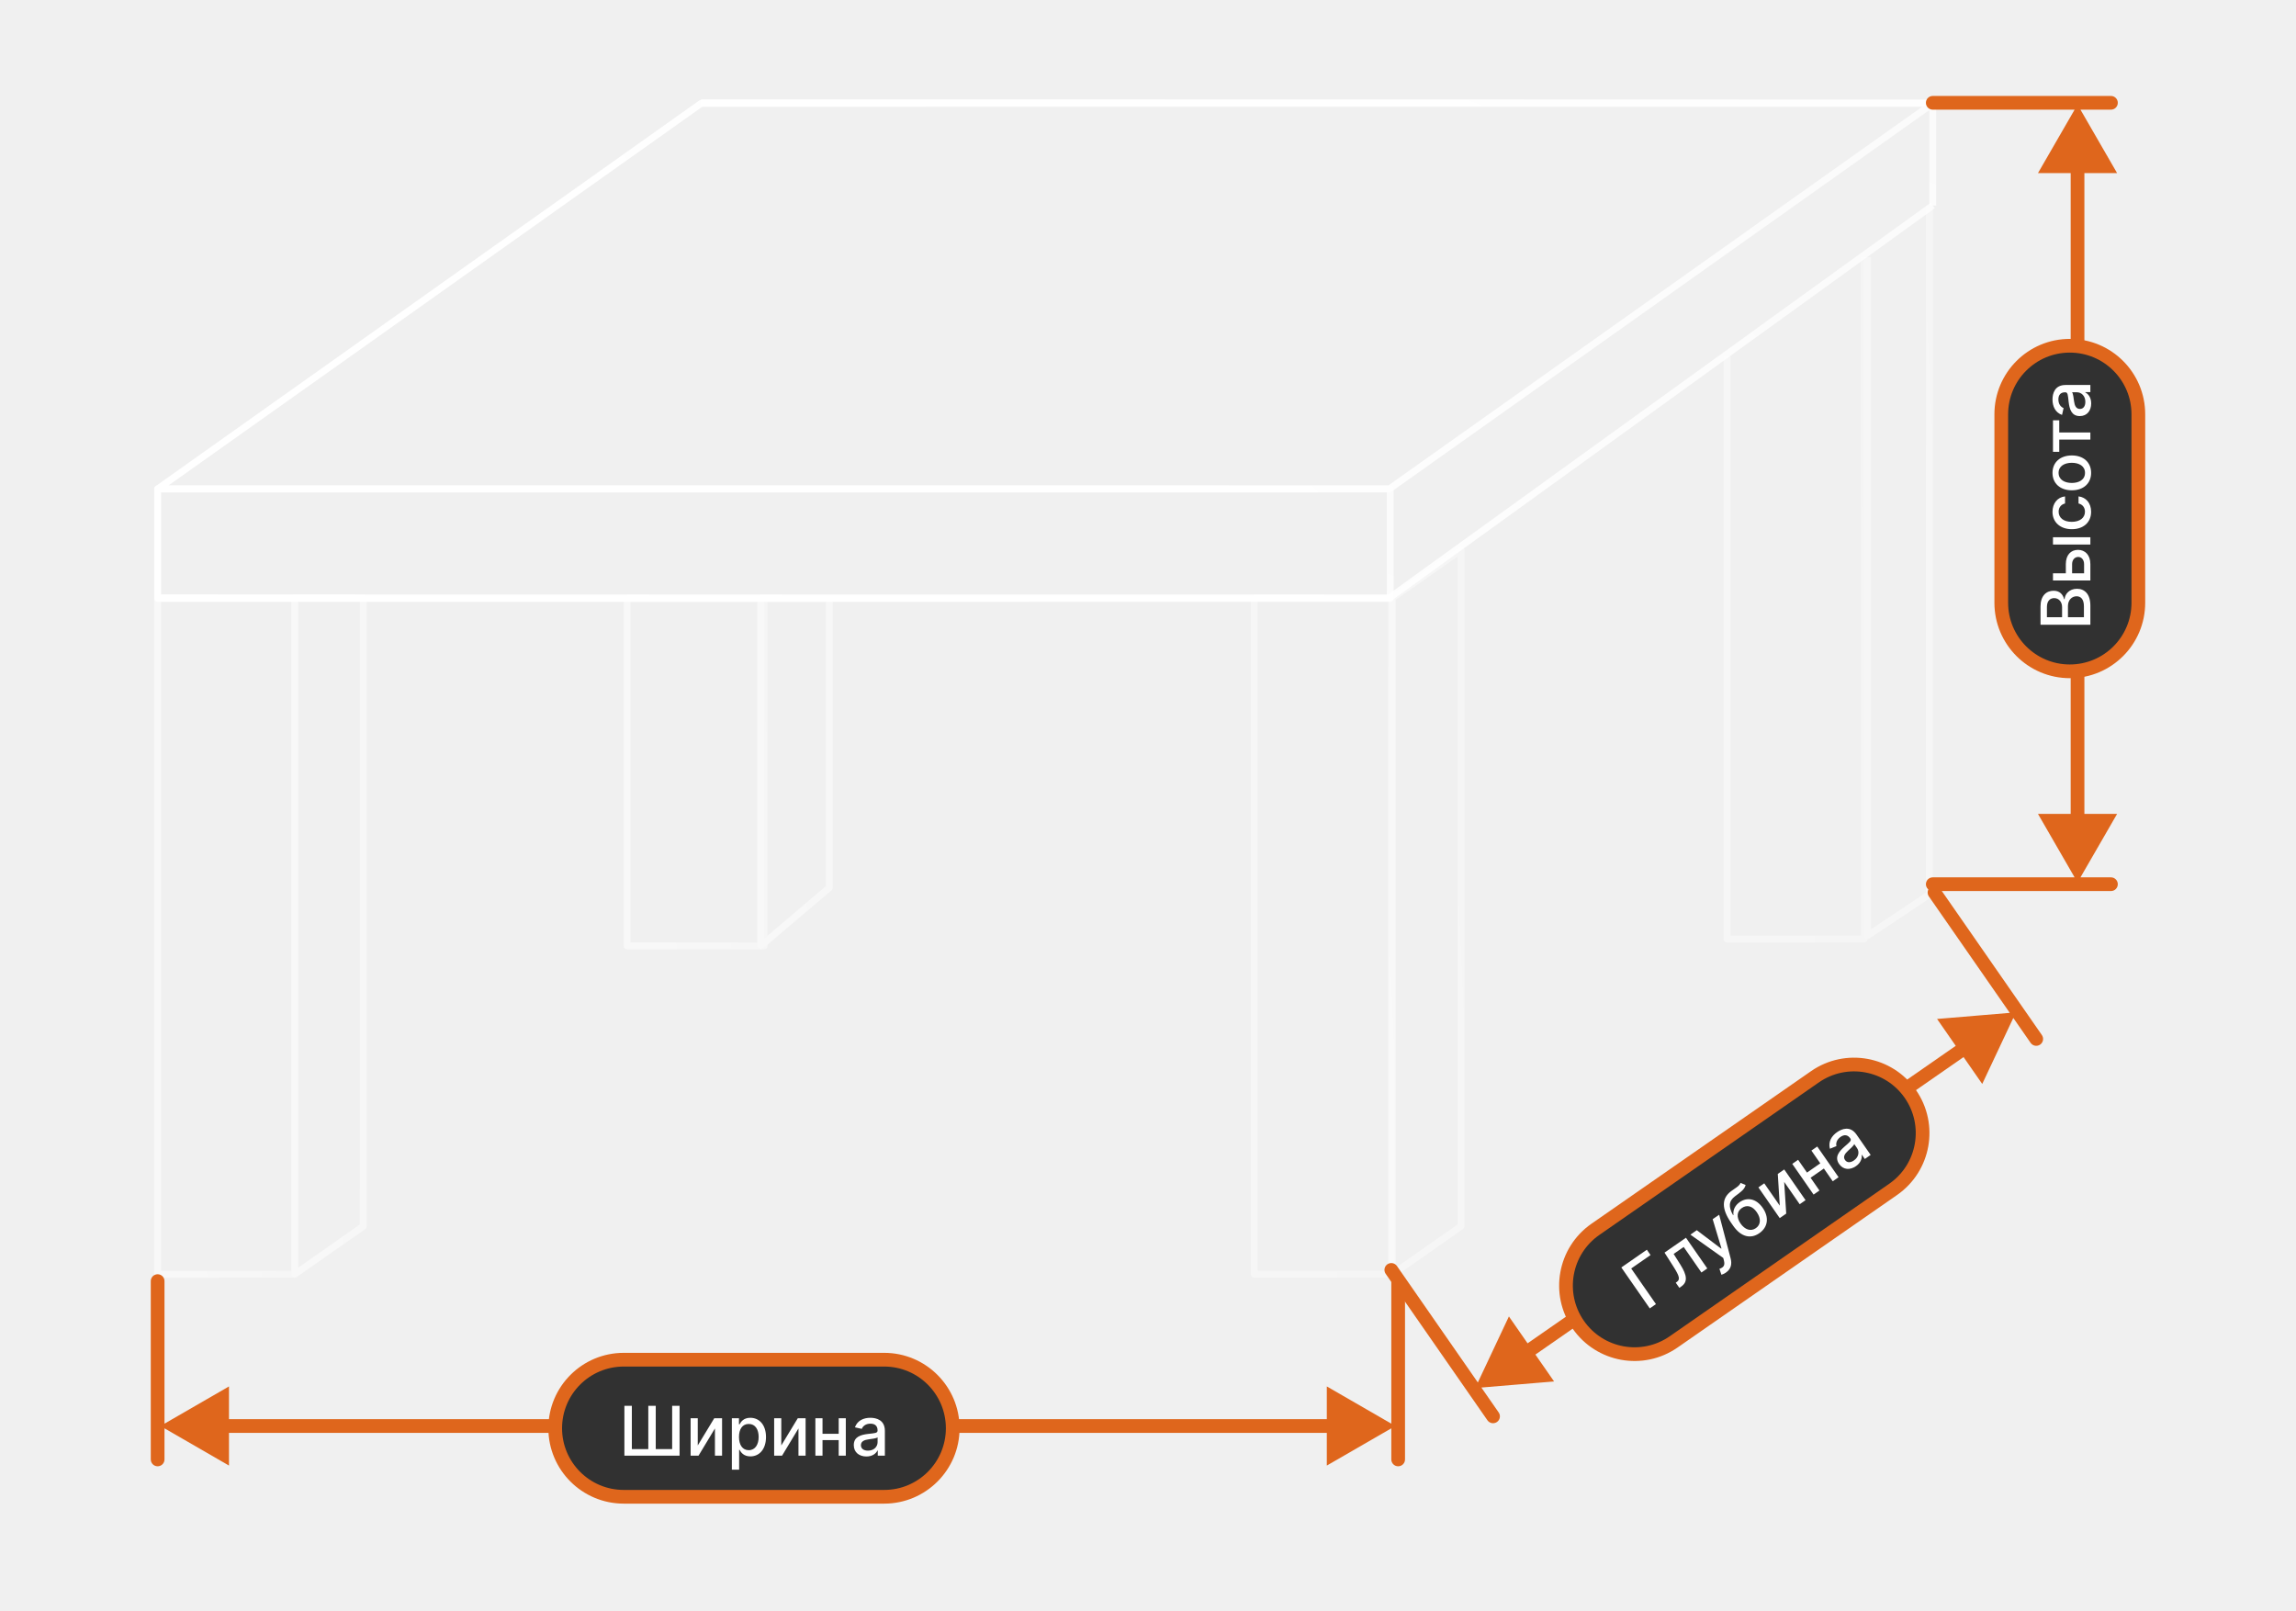
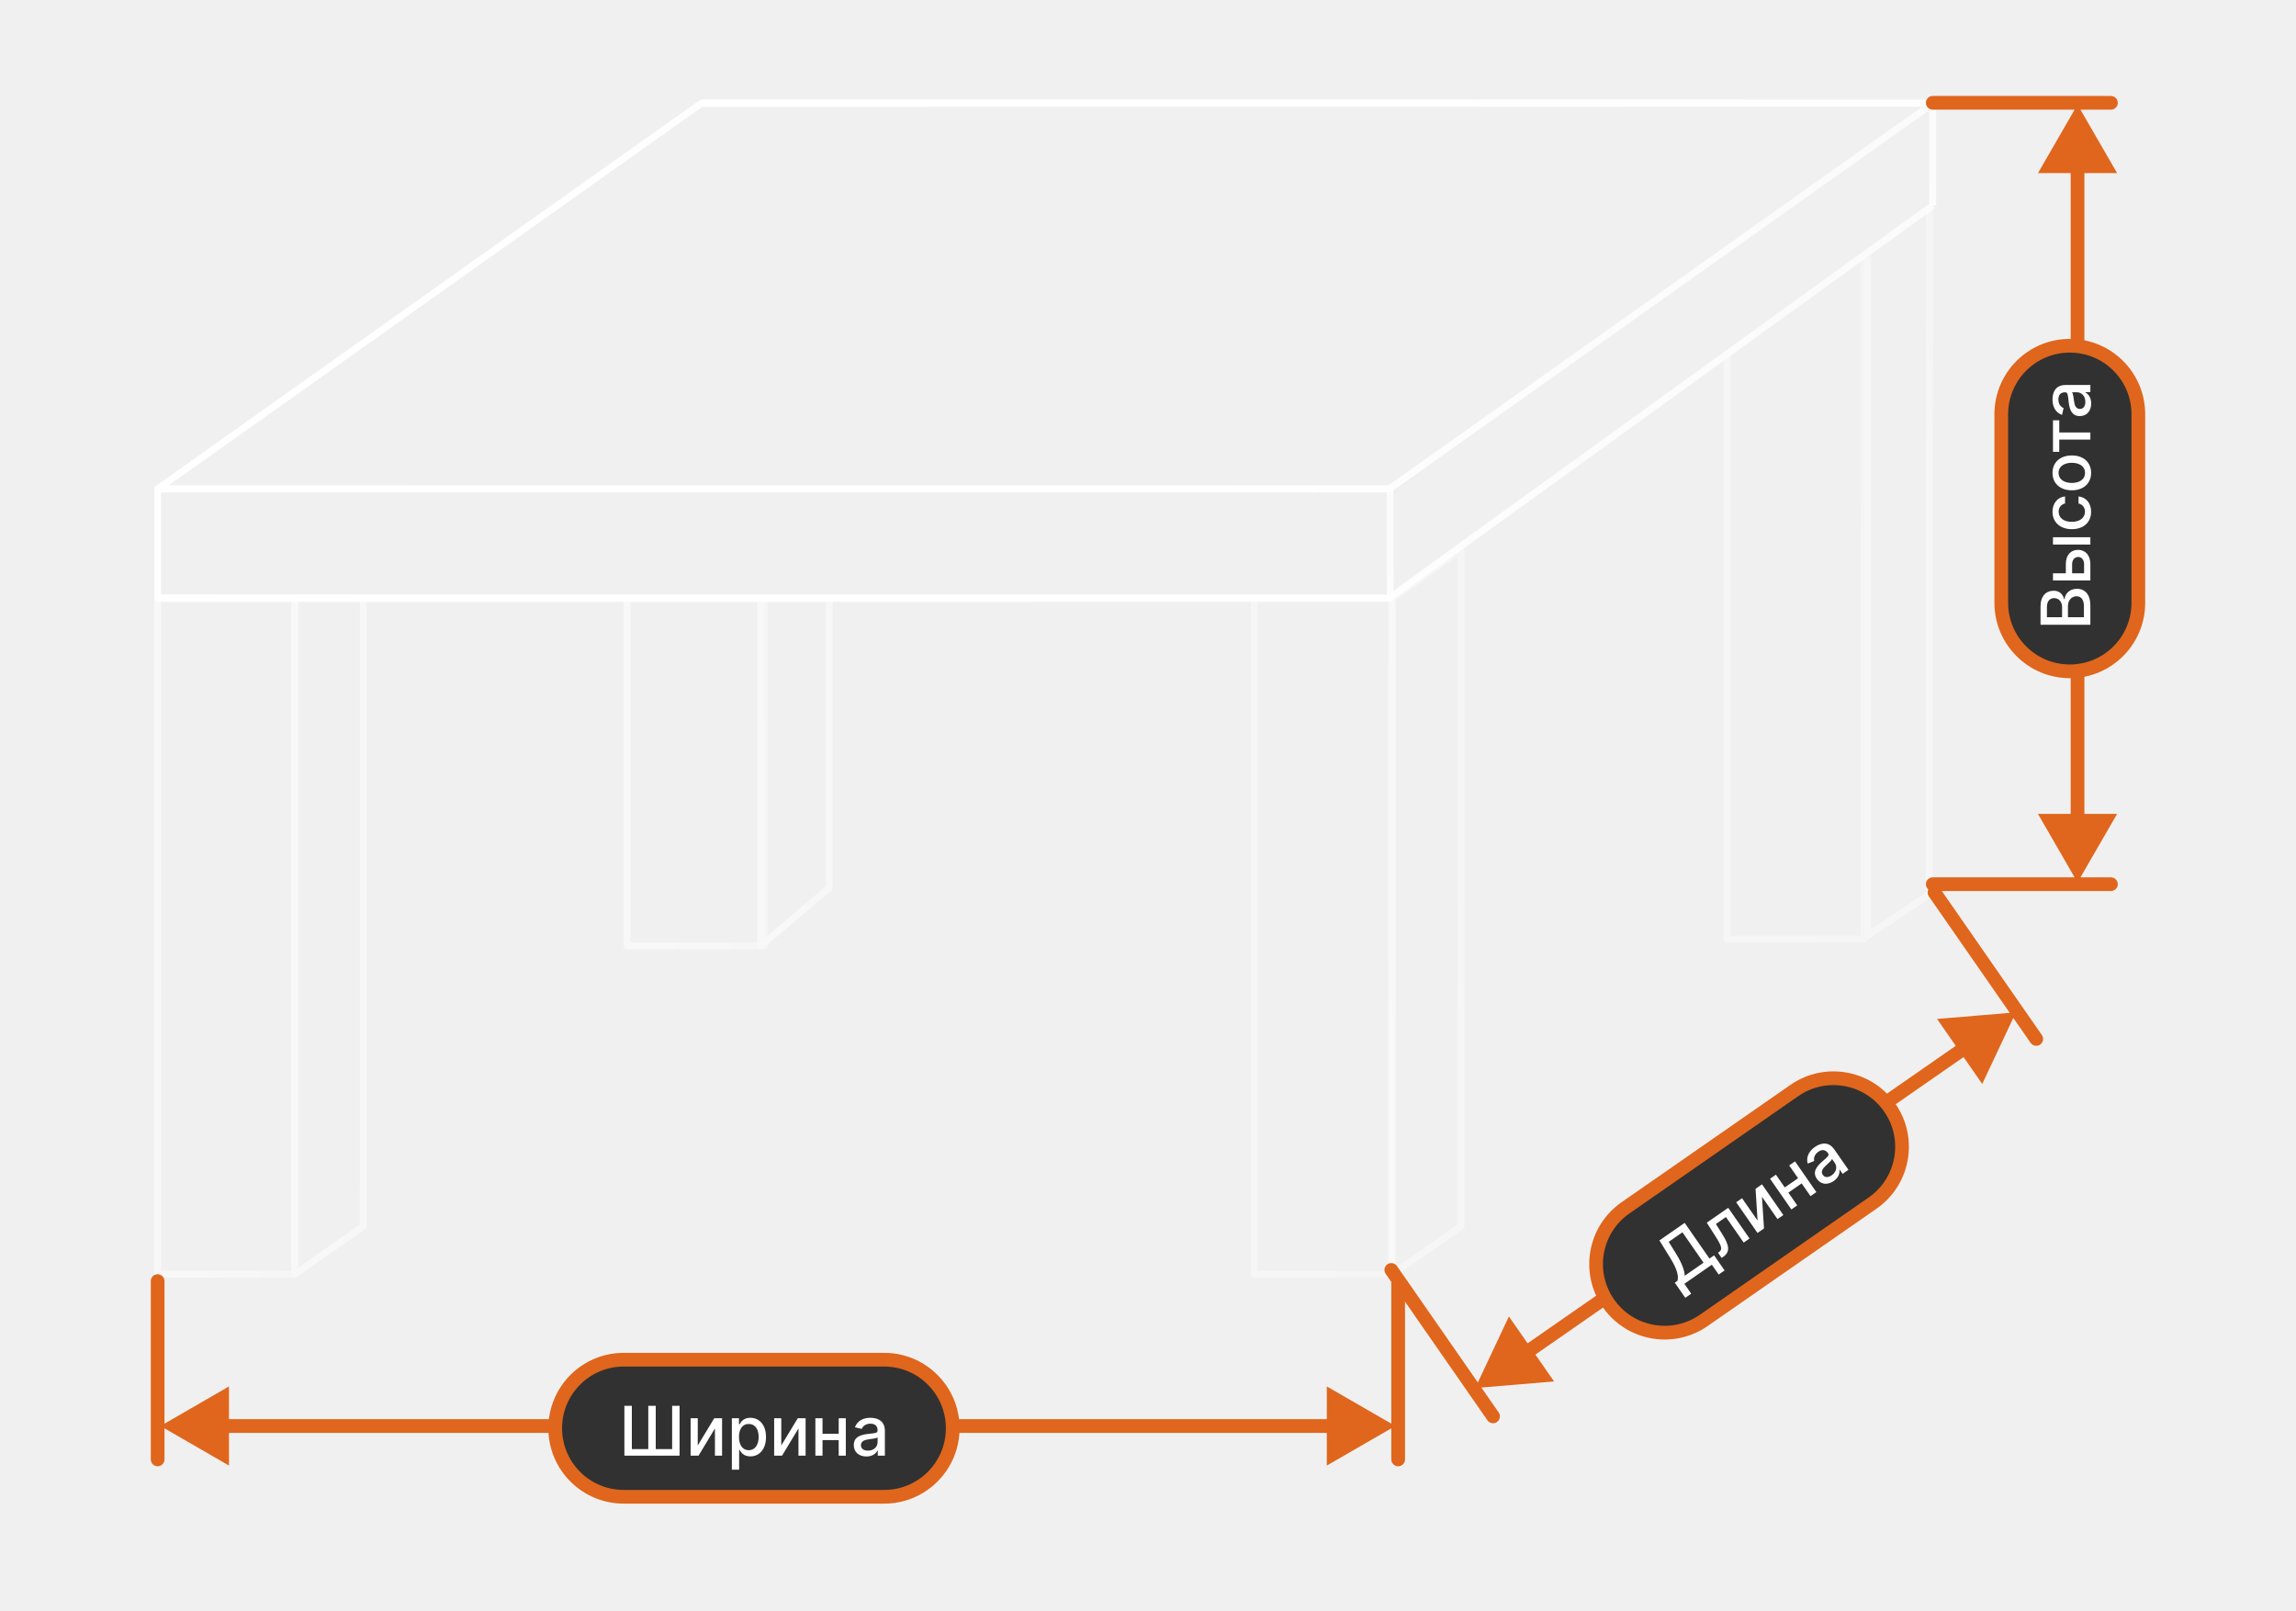
<svg xmlns="http://www.w3.org/2000/svg" width="335" height="235" viewBox="0 0 335 235" fill="none">
  <path d="M102.286 15.09H282L202.714 71.334H23L102.286 15.09Z" stroke="url(#paint0_linear)" stroke-linejoin="round" />
  <g opacity="0.5">
    <path d="M23 185.905H43L43 87.238H23L23 185.905Z" stroke="url(#paint1_linear)" stroke-linejoin="round" />
    <path d="M43 185.905L53 178.905L53 87.238H43L43 185.905Z" stroke="url(#paint2_linear)" stroke-linejoin="round" />
  </g>
  <g opacity="0.4">
    <path d="M183 185.905H203L203 87.238H183L183 185.905Z" stroke="url(#paint3_linear)" stroke-linejoin="round" />
  </g>
  <g opacity="0.4">
    <path d="M203.167 185.905L213.166 178.905L213.167 80.238L203.167 87.238L203.167 185.905Z" stroke="url(#paint4_linear)" stroke-linejoin="round" />
  </g>
  <g opacity="0.4">
    <path d="M272 37.5V137H252L252 51.945" stroke="url(#paint5_linear)" stroke-linejoin="round" />
    <path d="M281.5 30V130.5L272.5 136.5V37.5" stroke="url(#paint6_linear)" stroke-linejoin="round" />
  </g>
  <g opacity="0.5">
    <path d="M91.493 138H111.493L111.493 87.304H91.493L91.493 138Z" stroke="url(#paint7_linear)" stroke-linejoin="round" />
    <path d="M111 138L121 129.518L121 87.304H111L111 138Z" stroke="url(#paint8_linear)" stroke-linejoin="round" />
  </g>
  <path d="M282 29.976L202.714 87.238H23" stroke="url(#paint9_linear)" stroke-linejoin="round" />
  <path d="M23 71.334H202.842V87.304H23V71.334Z" stroke="url(#paint10_linear)" stroke-linejoin="round" />
  <path d="M102.286 15H282V29.976" stroke="url(#paint11_linear)" stroke-linejoin="round" />
  <path d="M282 14C281.448 14 281 14.448 281 15C281 15.552 281.448 16 282 16V14ZM308 16C308.552 16 309 15.552 309 15C309 14.448 308.552 14 308 14V16ZM308 130C308.552 130 309 129.552 309 129C309 128.448 308.552 128 308 128V130ZM282 128C281.448 128 281 128.448 281 129C281 129.552 281.448 130 282 130V128ZM303.125 15.258L297.351 25.258H308.899L303.125 15.258ZM303.125 128.742L308.899 118.742H297.351L303.125 128.742ZM282 16H303.125V14H282V16ZM303.125 16H308V14H303.125V16ZM308 128H303.125V130H308V128ZM303.125 128H282V130H303.125V128ZM302.125 24.258V119.742H304.125V24.258H302.125Z" fill="#DF661C" />
  <rect x="291.997" y="97.942" width="47.5" height="20" rx="10" transform="rotate(-90 291.997 97.9419)" fill="#313131" />
  <path d="M304.997 91.143V88.355C304.997 86.665 304.155 85.901 303.04 85.901C301.914 85.901 301.279 86.69 301.239 87.411H301.168C300.998 86.743 300.543 86.186 299.634 86.186C298.558 86.186 297.724 86.931 297.724 88.48V91.143H304.997ZM304.056 90.046H301.726V88.423C301.726 87.542 302.294 86.992 302.987 86.992C303.597 86.992 304.056 87.407 304.056 88.462V90.046ZM300.87 90.046H298.658V88.547C298.658 87.677 299.116 87.261 299.72 87.261C300.423 87.261 300.87 87.837 300.87 88.575V90.046ZM301.417 83.645H299.542V84.685H304.997V82.302C304.997 80.967 304.222 80.221 303.196 80.221C302.149 80.221 301.417 80.967 301.417 82.302V83.645ZM304.997 79.447V78.385H299.542V79.447H304.997ZM302.333 83.645V82.302C302.333 81.692 302.703 81.255 303.228 81.255C303.725 81.255 304.08 81.692 304.08 82.302V83.645H302.333ZM305.107 74.663C305.107 73.374 304.333 72.539 303.271 72.422V73.456C303.86 73.591 304.208 74.049 304.208 74.656C304.208 75.554 303.459 76.133 302.269 76.133C301.101 76.133 300.366 75.544 300.366 74.656C300.366 73.981 300.792 73.569 301.303 73.456V72.422C300.203 72.536 299.471 73.434 299.471 74.674C299.471 76.211 300.629 77.206 302.294 77.206C303.938 77.206 305.107 76.247 305.107 74.663ZM305.107 68.989C305.107 67.451 303.981 66.447 302.294 66.447C300.597 66.447 299.471 67.451 299.471 68.989C299.471 70.527 300.597 71.532 302.294 71.532C303.981 71.532 305.107 70.527 305.107 68.989ZM304.215 68.986C304.215 69.99 303.338 70.459 302.291 70.459C301.247 70.459 300.359 69.99 300.359 68.986C300.359 67.988 301.247 67.519 302.291 67.519C303.338 67.519 304.215 67.988 304.215 68.986ZM300.458 65.918V64.132H304.997V63.095H300.458V61.316H299.542V65.918H300.458ZM305.117 58.859C305.117 57.958 304.659 57.45 304.251 57.247V57.205H304.997V56.168H301.374C299.787 56.168 299.471 57.418 299.471 58.284C299.471 59.271 299.869 60.181 300.863 60.536L301.09 59.538C300.703 59.382 300.33 58.984 300.33 58.27C300.33 57.585 300.689 57.233 301.307 57.233H301.332C301.719 57.233 301.712 57.631 301.825 58.611C301.946 59.644 302.216 60.703 303.455 60.703C304.528 60.703 305.117 59.896 305.117 58.859ZM304.265 58.629C304.265 59.229 303.995 59.662 303.47 59.662C302.901 59.662 302.699 59.158 302.617 58.544C302.571 58.199 302.479 57.382 302.326 57.23H303.029C303.676 57.23 304.265 57.745 304.265 58.629Z" fill="white" />
  <rect x="291.997" y="97.942" width="47.5" height="20" rx="10" transform="rotate(-90 291.997 97.9419)" stroke="#DF661C" stroke-width="2" />
  <path d="M205 186.905C205 186.353 204.552 185.905 204 185.905C203.448 185.905 203 186.353 203 186.905H205ZM203 212.923C203 213.475 203.448 213.923 204 213.923C204.552 213.923 205 213.475 205 212.923H203ZM22 212.923C22 213.475 22.448 213.923 23 213.923C23.552 213.923 24 213.475 24 212.923H22ZM24 186.905C24 186.353 23.552 185.905 23 185.905C22.448 185.905 22 186.353 22 186.905H24ZM203.59 208.045L193.59 202.271V213.818L203.59 208.045ZM23.41 208.045L33.41 213.818V202.271L23.41 208.045ZM203 186.905V208.045H205V186.905H203ZM203 208.045V212.923H205V208.045H203ZM24 212.923V208.045H22V212.923H24ZM24 208.045V186.905H22V208.045H24ZM194.59 207.045H32.41V209.045H194.59V207.045Z" fill="#DF661C" />
  <rect x="81.008" y="198.372" width="58" height="20" rx="10" fill="#313131" />
  <path d="M91.103 205.099V212.372H99.154V205.099H98.071V211.42H95.677V205.099H94.591V211.42H92.19V205.099H91.103ZM101.807 210.884V206.918H100.766V212.372H101.92L104.314 208.402V212.372H105.354V206.918H104.211L101.807 210.884ZM106.782 214.418H107.844V211.523H107.907C108.099 211.871 108.49 212.479 109.484 212.479C110.805 212.479 111.764 211.42 111.764 209.655C111.764 207.887 110.791 206.847 109.474 206.847C108.461 206.847 108.096 207.464 107.907 207.802H107.819V206.918H106.782V214.418ZM107.822 209.645C107.822 208.505 108.319 207.748 109.246 207.748C110.209 207.748 110.692 208.562 110.692 209.645C110.692 210.739 110.194 211.573 109.246 211.573C108.334 211.573 107.822 210.792 107.822 209.645ZM113.994 210.884V206.918H112.954V212.372H114.108L116.501 208.402V212.372H117.542V206.918H116.398L113.994 210.884ZM120.01 206.918H118.969V212.372H120.01V210.106H122.371V212.372H123.408V206.918H122.371V209.187H120.01V206.918ZM126.416 212.493C127.318 212.493 127.826 212.035 128.028 211.626H128.071V212.372H129.108V208.75C129.108 207.163 127.858 206.847 126.991 206.847C126.004 206.847 125.095 207.244 124.74 208.239L125.738 208.466C125.894 208.079 126.292 207.706 127.005 207.706C127.691 207.706 128.042 208.065 128.042 208.682V208.707C128.042 209.094 127.645 209.087 126.665 209.201C125.631 209.322 124.573 209.592 124.573 210.831C124.573 211.903 125.379 212.493 126.416 212.493ZM126.647 211.641C126.047 211.641 125.613 211.371 125.613 210.845C125.613 210.277 126.118 210.074 126.732 209.993C127.077 209.947 127.893 209.854 128.046 209.702V210.405C128.046 211.051 127.531 211.641 126.647 211.641Z" fill="white" />
  <rect x="81.008" y="198.372" width="58" height="20" rx="10" stroke="#DF661C" stroke-width="2" />
  <path d="M283.076 129.64C282.761 129.186 282.138 129.074 281.684 129.389C281.231 129.704 281.118 130.327 281.433 130.781L283.076 129.64ZM296.279 152.148C296.594 152.602 297.217 152.714 297.671 152.399C298.124 152.084 298.236 151.461 297.921 151.007L296.279 152.148ZM217.024 207.211C217.339 207.665 217.962 207.777 218.416 207.462C218.869 207.147 218.982 206.524 218.667 206.07L217.024 207.211ZM203.821 184.703C203.506 184.249 202.883 184.137 202.429 184.452C201.976 184.767 201.864 185.39 202.179 185.844L203.821 184.703ZM294.137 147.696L282.63 148.66L289.219 158.143L294.137 147.696ZM215.241 202.51L226.748 201.546L220.159 192.063L215.241 202.51ZM281.433 130.781L293.495 148.142L295.138 147.001L283.076 129.64L281.433 130.781ZM293.495 148.142L296.279 152.148L297.921 151.007L295.138 147.001L293.495 148.142ZM218.667 206.07L215.883 202.064L214.241 203.205L217.024 207.211L218.667 206.07ZM215.883 202.064L203.821 184.703L202.179 185.844L214.241 203.205L215.883 202.064ZM286.175 152.01L222.062 196.553L223.203 198.196L287.316 153.652L286.175 152.01Z" fill="#DF661C" />
-   <rect x="224.571" y="185.055" width="59" height="20" rx="10" transform="rotate(-34.79 224.571 185.055)" fill="#313131" />
-   <path d="M240.286 182.328L236.562 184.916L240.712 190.888L241.613 190.262L238.002 185.065L240.825 183.104L240.286 182.328ZM245.029 187.889L245.309 187.695C246.286 187.016 246.142 186.043 245.183 184.513L244.195 182.942L245.659 181.925L248.249 185.652L249.103 185.059L245.991 180.579L242.864 182.751L244.164 184.789C245.069 186.21 245.16 186.678 244.662 187.024L244.501 187.136L245.029 187.889ZM251.824 185.659C252.544 185.158 252.738 184.466 252.507 183.58L250.837 177.225L249.889 177.871L251.17 182.135L251.123 182.167L247.574 179.479L246.64 180.128L251.432 183.527L251.531 183.899C251.723 184.648 251.445 184.915 250.876 185.116L251.162 185.976C251.299 185.95 251.561 185.841 251.824 185.659ZM253.95 172.576C253.853 172.903 253.52 173.134 253.054 173.453C252.917 173.548 252.769 173.652 252.607 173.768C251.175 174.806 251.158 176.349 252.58 178.397L252.888 178.84C254.031 180.485 255.449 180.784 256.7 179.914C257.951 179.045 258.158 177.613 257.19 176.219C256.233 174.842 254.908 174.634 253.829 175.384C253.179 175.836 252.829 176.49 252.922 177.246L252.867 177.285C252.178 176.082 252.213 175.223 253.161 174.521C254.003 173.897 254.55 173.521 254.694 172.876L253.95 172.576ZM256.195 179.18C255.454 179.695 254.59 179.417 253.948 178.493C253.33 177.577 253.415 176.748 254.141 176.244C254.879 175.731 255.689 175.938 256.319 176.845C256.964 177.773 256.924 178.674 256.195 179.18ZM259.679 175.899L257.416 172.641L256.561 173.235L259.673 177.715L260.621 177.056L260.322 172.43L262.587 175.691L263.441 175.097L260.329 170.617L259.39 171.27L259.679 175.899ZM262.356 169.209L261.501 169.803L264.614 174.282L265.468 173.689L264.175 171.828L266.115 170.481L267.408 172.341L268.259 171.75L265.147 167.27L264.295 167.862L265.59 169.725L263.651 171.073L262.356 169.209ZM270.798 170.133C271.539 169.618 271.695 168.952 271.628 168.501L271.663 168.477L272.088 169.089L272.94 168.498L270.873 165.523C269.968 164.219 268.761 164.673 268.049 165.167C267.238 165.731 266.719 166.576 266.994 167.595L267.944 167.212C267.851 166.805 267.965 166.272 268.551 165.865C269.114 165.474 269.607 165.568 269.96 166.075L269.974 166.096C270.195 166.414 269.864 166.635 269.124 167.287C268.344 167.976 267.629 168.802 268.336 169.819C268.948 170.7 269.947 170.724 270.798 170.133ZM270.501 169.301C270.009 169.643 269.499 169.669 269.199 169.237C268.875 168.771 269.173 168.317 269.631 167.899C269.888 167.665 270.506 167.123 270.544 166.91L270.945 167.488C271.314 168.019 271.228 168.796 270.501 169.301Z" fill="white" />
-   <rect x="224.571" y="185.055" width="59" height="20" rx="10" transform="rotate(-34.79 224.571 185.055)" stroke="#DF661C" stroke-width="2" />
+   <rect x="228.962" y="181.92" width="50" height="20" rx="10" transform="rotate(-34.79 228.962 181.92)" fill="#313131" />
+   <path d="M245.896 189.343L246.759 188.743L245.757 187.299L249.767 184.513L250.763 185.948L251.627 185.348L250.099 183.149L249.422 183.62L245.804 178.411L242.12 180.97L243.733 183.59C244.797 185.315 244.921 186.246 244.756 186.861L244.362 187.135L245.896 189.343ZM245.818 186.124C245.78 185.341 245.401 184.304 244.596 182.99L243.476 181.178L245.479 179.786L248.559 184.219L245.818 186.124ZM251.194 183.521L251.474 183.327C252.451 182.648 252.307 181.676 251.348 180.146L250.36 178.575L251.824 177.557L254.414 181.285L255.268 180.691L252.156 176.211L249.03 178.383L250.329 180.421C251.234 181.842 251.326 182.31 250.827 182.657L250.666 182.768L251.194 183.521ZM256.437 178.067L254.173 174.81L253.319 175.403L256.431 179.883L257.379 179.224L257.079 174.598L259.345 177.859L260.199 177.265L257.087 172.786L256.148 173.438L256.437 178.067ZM259.114 171.377L258.259 171.971L261.371 176.451L262.226 175.857L260.933 173.996L262.873 172.649L264.165 174.51L265.017 173.918L261.905 169.438L261.053 170.03L262.348 171.894L260.409 173.241L259.114 171.377ZM267.556 172.301C268.297 171.786 268.452 171.12 268.386 170.669L268.421 170.645L268.846 171.258L269.698 170.666L267.631 167.691C266.725 166.388 265.518 166.841 264.807 167.336C263.996 167.899 263.476 168.744 263.752 169.763L264.701 169.381C264.609 168.974 264.723 168.441 265.309 168.033C265.872 167.642 266.365 167.736 266.718 168.244L266.732 168.264C266.953 168.582 266.622 168.803 265.882 169.456C265.102 170.144 264.387 170.97 265.094 171.988C265.706 172.868 266.704 172.893 267.556 172.301ZM267.259 171.469C266.766 171.812 266.257 171.837 265.957 171.406C265.633 170.939 265.931 170.485 266.389 170.067C266.646 169.833 267.264 169.291 267.302 169.079L267.703 169.656C268.072 170.187 267.985 170.965 267.259 171.469Z" fill="white" />
+   <rect x="228.962" y="181.92" width="50" height="20" rx="10" transform="rotate(-34.79 228.962 181.92)" stroke="#DF661C" stroke-width="2" />
  <defs>
    <linearGradient id="paint0_linear" x1="71.656" y1="28.866" x2="448.43" y2="-355.535" gradientUnits="userSpaceOnUse">
      <stop stop-color="white" />
      <stop offset="1" stop-color="white" stop-opacity="0" />
    </linearGradient>
    <linearGradient id="paint1_linear" x1="26.757" y1="111.406" x2="86.017" y2="108.744" gradientUnits="userSpaceOnUse">
      <stop stop-color="white" />
      <stop offset="1" stop-color="white" stop-opacity="0" />
    </linearGradient>
    <linearGradient id="paint2_linear" x1="46.757" y1="111.406" x2="106.017" y2="108.744" gradientUnits="userSpaceOnUse">
      <stop stop-color="white" />
      <stop offset="1" stop-color="white" stop-opacity="0" />
    </linearGradient>
    <linearGradient id="paint3_linear" x1="186.757" y1="111.406" x2="246.017" y2="108.744" gradientUnits="userSpaceOnUse">
      <stop stop-color="white" />
      <stop offset="1" stop-color="white" stop-opacity="0" />
    </linearGradient>
    <linearGradient id="paint4_linear" x1="206.924" y1="111.406" x2="266.183" y2="108.744" gradientUnits="userSpaceOnUse">
      <stop stop-color="white" />
      <stop offset="1" stop-color="white" stop-opacity="0" />
    </linearGradient>
    <linearGradient id="paint5_linear" x1="255.757" y1="48.477" x2="315.017" y2="45.816" gradientUnits="userSpaceOnUse">
      <stop stop-color="white" />
      <stop offset="1" stop-color="white" stop-opacity="0" />
    </linearGradient>
    <linearGradient id="paint6_linear" x1="276.257" y1="48.477" x2="335.517" y2="45.816" gradientUnits="userSpaceOnUse">
      <stop stop-color="white" />
      <stop offset="1" stop-color="white" stop-opacity="0" />
    </linearGradient>
    <linearGradient id="paint7_linear" x1="95.251" y1="99.722" x2="154.179" y2="94.571" gradientUnits="userSpaceOnUse">
      <stop stop-color="white" />
      <stop offset="1" stop-color="white" stop-opacity="0" />
    </linearGradient>
    <linearGradient id="paint8_linear" x1="114.757" y1="99.722" x2="173.686" y2="94.571" gradientUnits="userSpaceOnUse">
      <stop stop-color="white" />
      <stop offset="1" stop-color="white" stop-opacity="0" />
    </linearGradient>
    <linearGradient id="paint9_linear" x1="71.656" y1="44.002" x2="455.326" y2="-340.475" gradientUnits="userSpaceOnUse">
      <stop stop-color="white" />
      <stop offset="1" stop-color="white" stop-opacity="0" />
    </linearGradient>
    <linearGradient id="paint10_linear" x1="56.785" y1="75.246" x2="130.692" y2="-109.145" gradientUnits="userSpaceOnUse">
      <stop stop-color="white" />
      <stop offset="1" stop-color="white" stop-opacity="0" />
    </linearGradient>
    <linearGradient id="paint11_linear" x1="136.047" y1="18.668" x2="202.177" y2="-157.147" gradientUnits="userSpaceOnUse">
      <stop stop-color="white" />
      <stop offset="1" stop-color="white" stop-opacity="0" />
    </linearGradient>
  </defs>
</svg>
